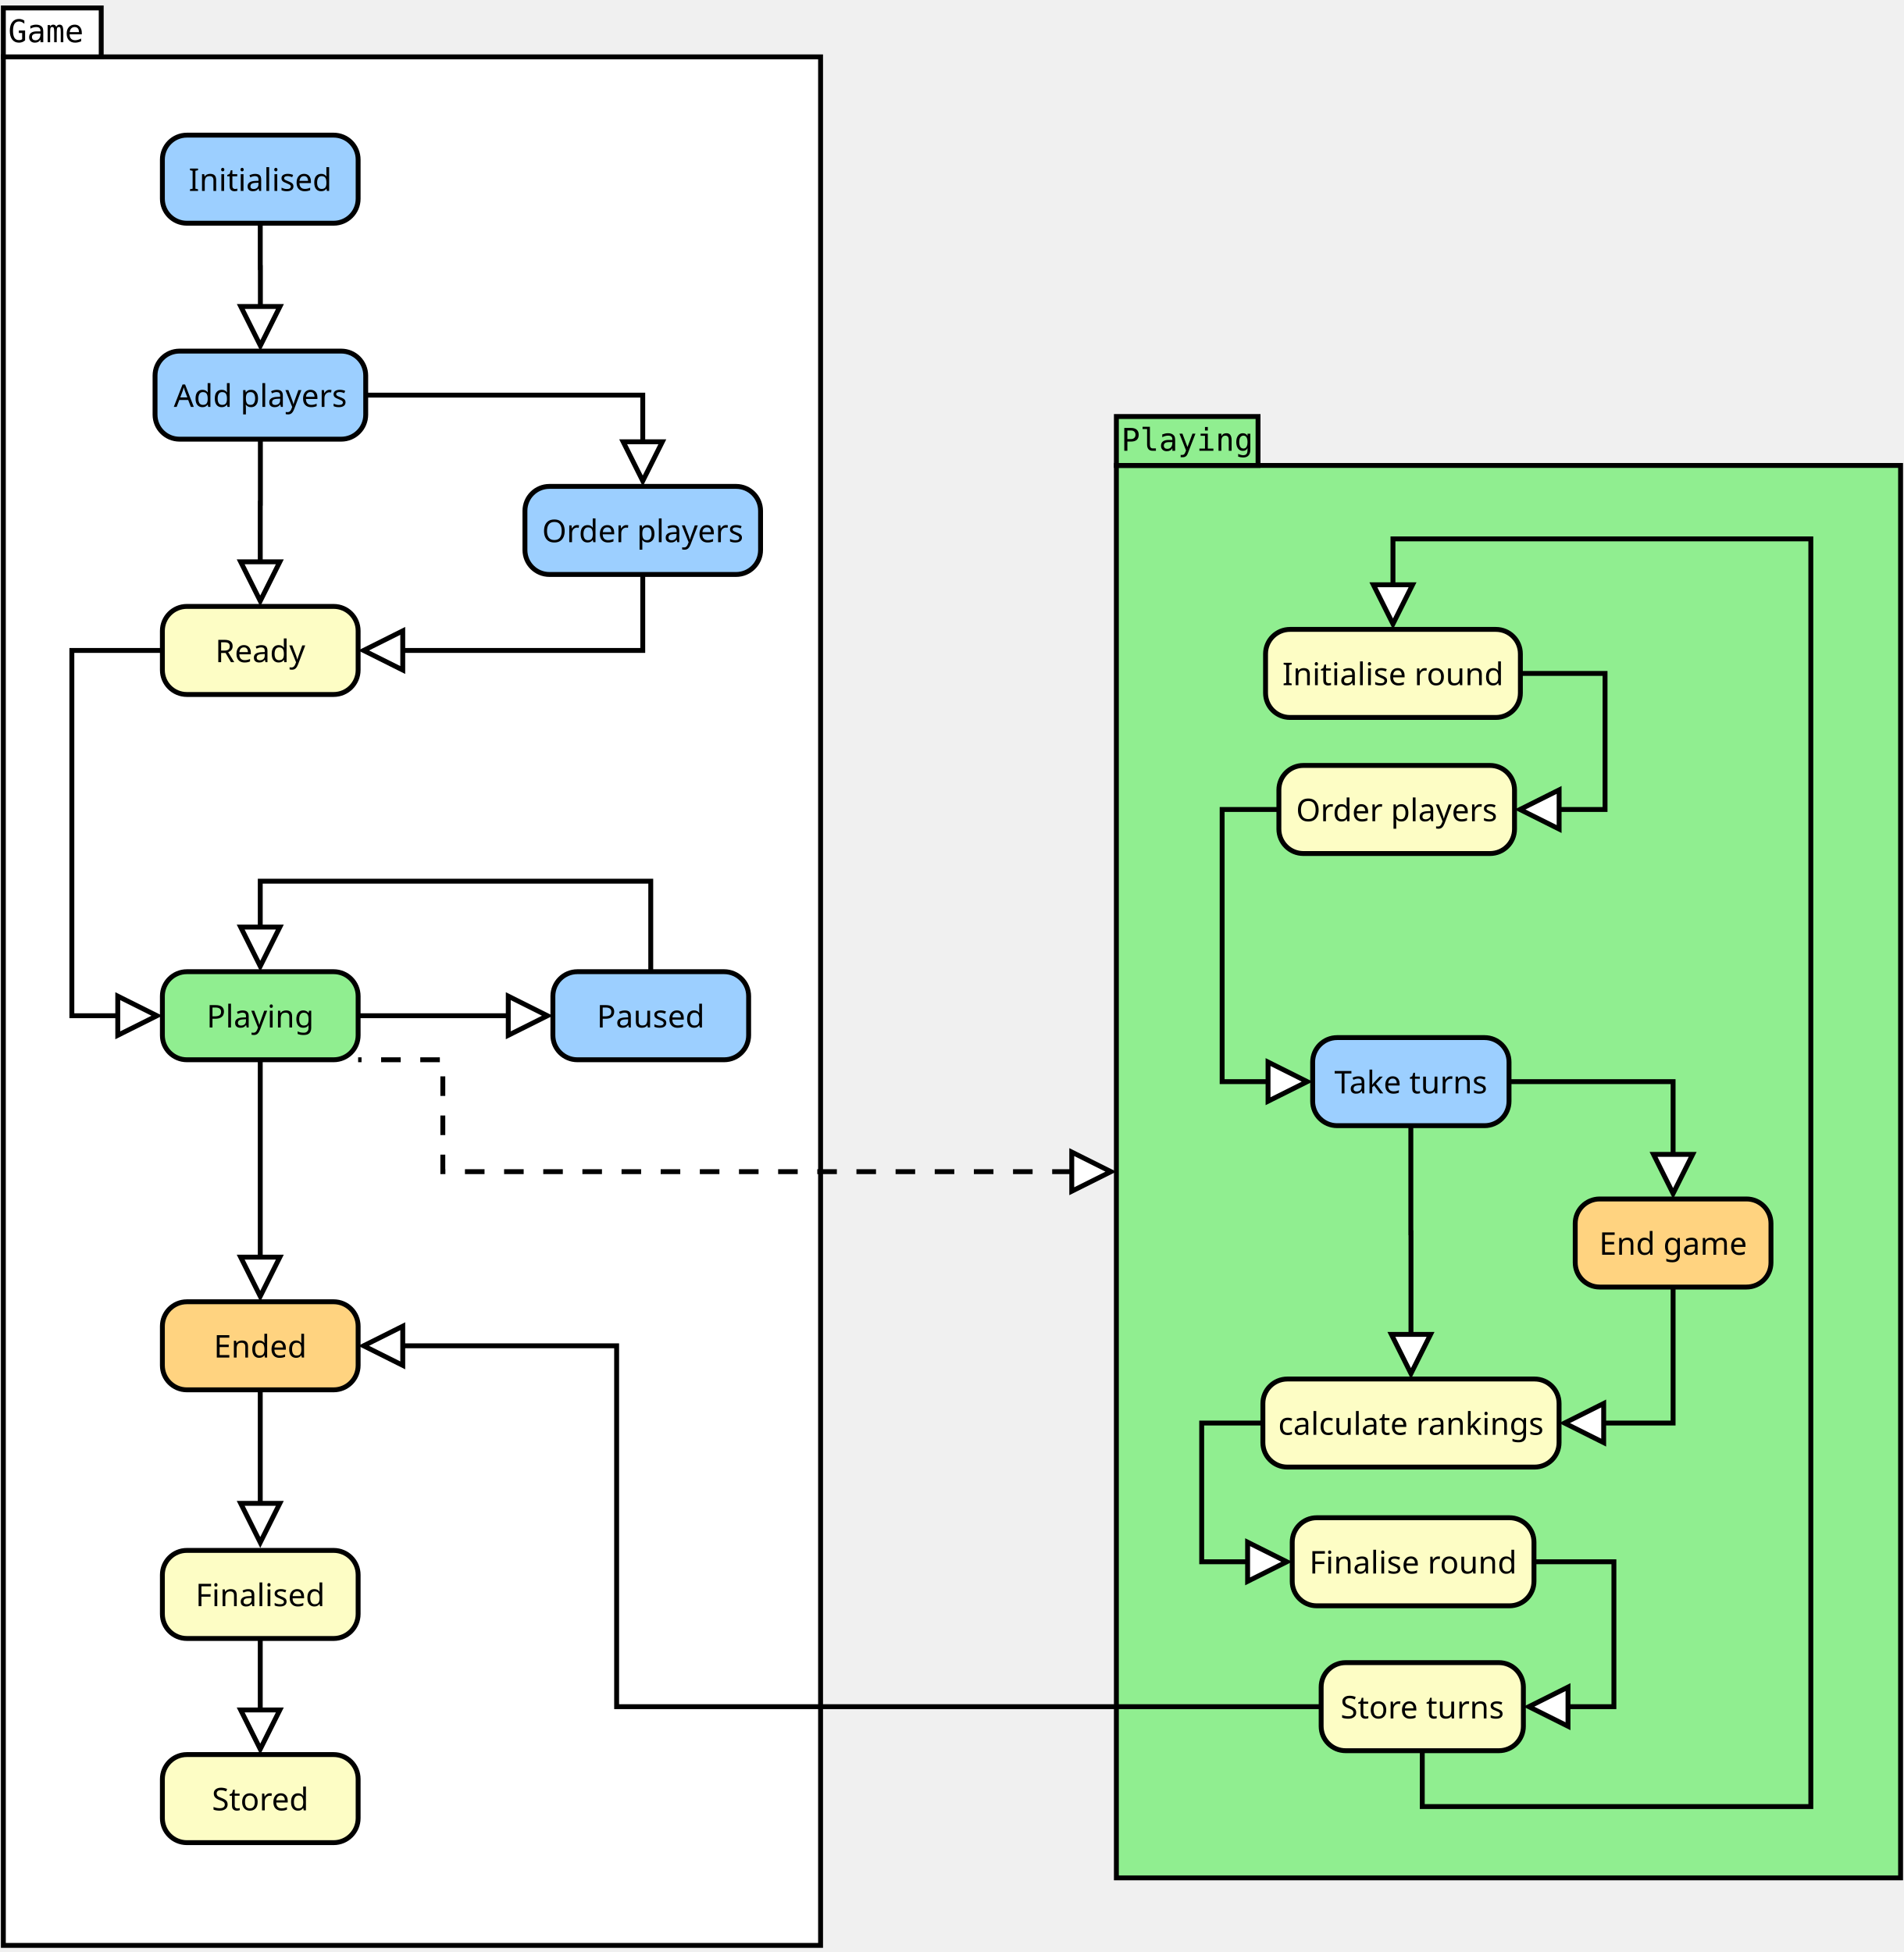
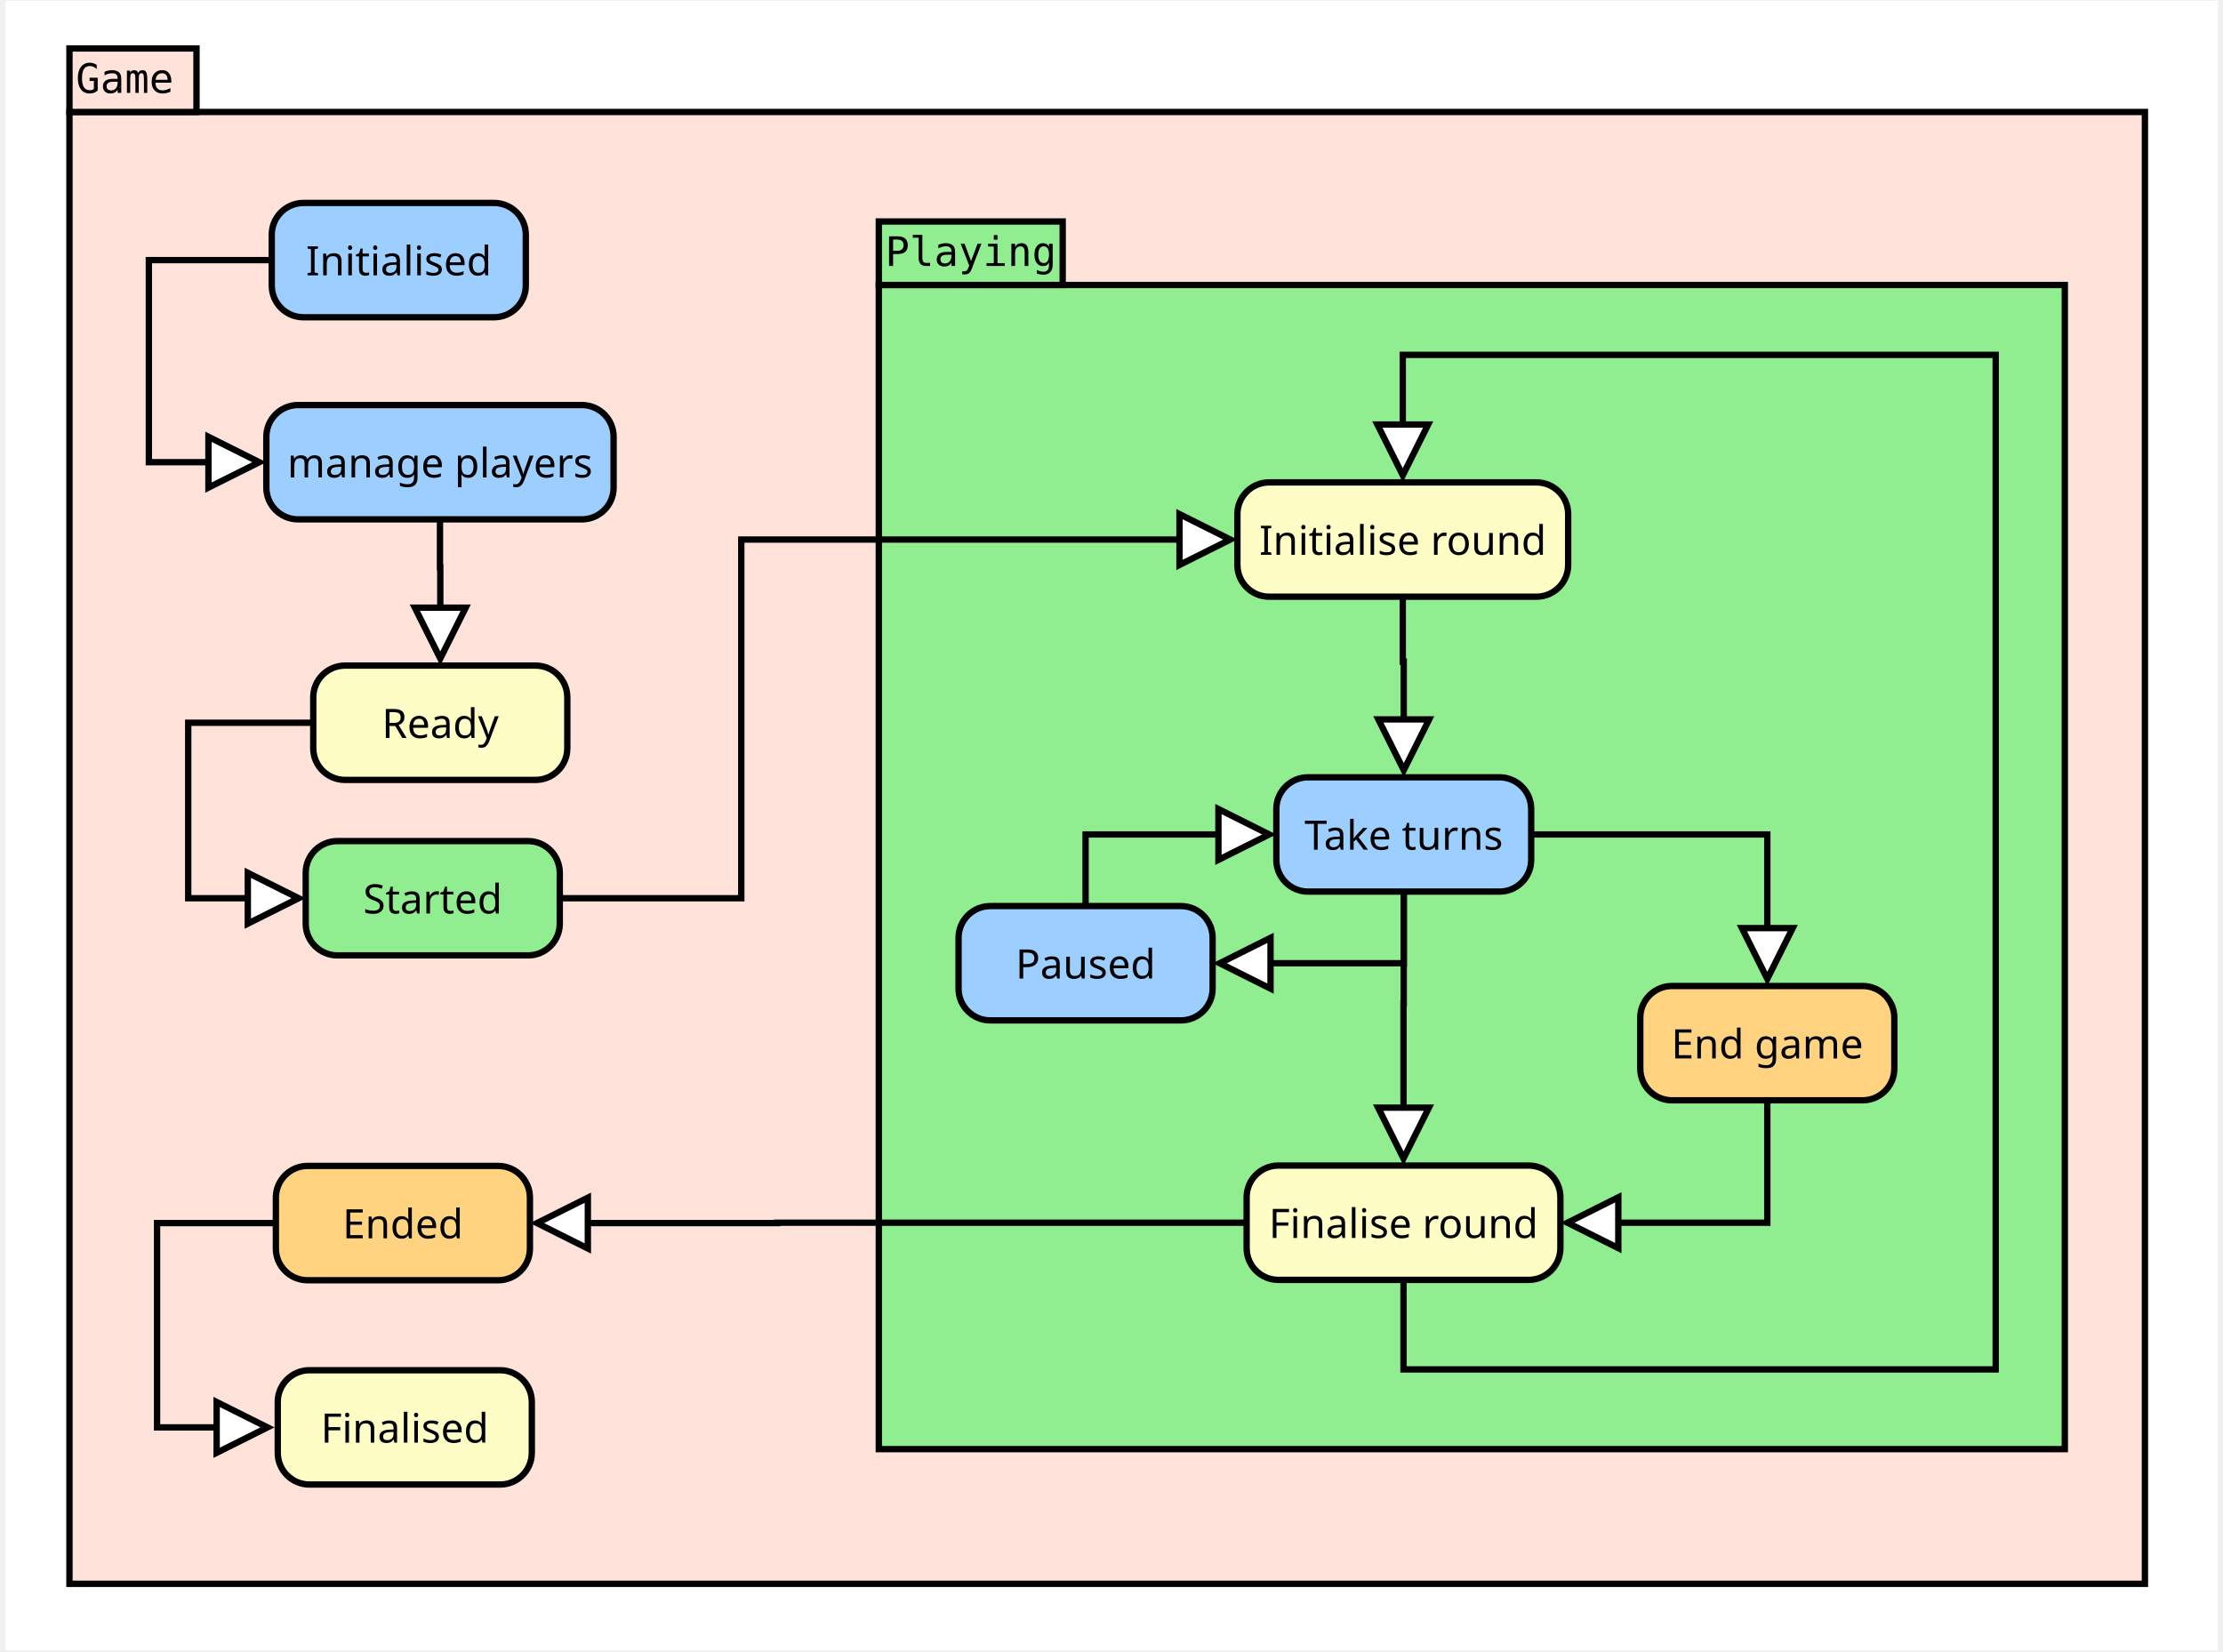
- <svg xmlns="http://www.w3.org/2000/svg" width="39cm" height="40cm" viewBox="414 41 778 794">
+ <svg xmlns="http://www.w3.org/2000/svg" width="35cm" height="26cm" viewBox="2 1 697 520">
  <g>
-     <g>
-       <rect style="fill: #90ee90" x="870.259" y="229.291" width="320.506" height="577.38" />
-       <rect style="fill: none; fill-opacity:0; stroke-width: 2; stroke: #000000" x="870.259" y="229.291" width="320.506" height="577.38" />
-       <rect style="fill: #90ee90" x="870.259" y="209.291" width="57.9" height="20" />
-       <rect style="fill: none; fill-opacity:0; stroke-width: 2; stroke: #000000" x="870.259" y="209.291" width="57.9" height="20" />
-       <text font-size="12.8" style="fill: #000000;text-anchor:start;font-family:monospace;font-style:normal;font-weight:normal" x="872.259" y="223.291">Playing</text>
-     </g>
-     <g>
-       <rect style="fill: #fdfdc5" x="931.225" y="296.315" width="104.15" height="36" rx="10" ry="10" />
-       <rect style="fill: none; fill-opacity:0; stroke-width: 2; stroke: #000000" x="931.225" y="296.315" width="104.15" height="36" rx="10" ry="10" />
-       <text font-size="12.8" style="fill: #000000;text-anchor:middle;font-family:sans-serif;font-style:normal;font-weight:normal" x="983.3" y="319.115">
-         <tspan x="983.3" y="319.115">Initialise round</tspan>
-       </text>
-     </g>
-     <g>
-       <rect style="fill: #9ccfff" x="950.483" y="463.183" width="80.25" height="36" rx="10" ry="10" />
-       <rect style="fill: none; fill-opacity:0; stroke-width: 2; stroke: #000000" x="950.483" y="463.183" width="80.25" height="36" rx="10" ry="10" />
-       <text font-size="12.8" style="fill: #000000;text-anchor:middle;font-family:sans-serif;font-style:normal;font-weight:normal" x="990.608" y="485.983">
-         <tspan x="990.608" y="485.983">Take turns</tspan>
-       </text>
-     </g>
-     <g>
-       <rect style="fill: #fdfdc5" x="942.13" y="659.453" width="98.8" height="36" rx="10" ry="10" />
-       <rect style="fill: none; fill-opacity:0; stroke-width: 2; stroke: #000000" x="942.13" y="659.453" width="98.8" height="36" rx="10" ry="10" />
-       <text font-size="12.8" style="fill: #000000;text-anchor:middle;font-family:sans-serif;font-style:normal;font-weight:normal" x="991.53" y="682.253">
-         <tspan x="991.53" y="682.253">Finalise round</tspan>
-       </text>
-     </g>
-     <g>
-       <polyline style="fill: none; fill-opacity:0; stroke-width: 2; stroke: #000000" points="1097.79,510.914 1097.79,481.183 1030.73,481.183 " />
-       <polygon style="fill: #ffffff" points="1089.79,510.914 1097.79,526.914 1105.79,510.914 " />
-       <polygon style="fill: none; fill-opacity:0; stroke-width: 2; stroke: #000000" points="1089.79,510.914 1097.79,526.914 1105.79,510.914 " />
-     </g>
-     <g>
-       <polyline style="fill: none; fill-opacity:0; stroke-width: 2; stroke: #000000" points="1051.21,369.931 1069.98,369.931 1069.98,314.315 1035.37,314.315 " />
-       <polygon style="fill: #ffffff" points="1051.21,361.931 1035.21,369.931 1051.21,377.931 " />
-       <polygon style="fill: none; fill-opacity:0; stroke-width: 2; stroke: #000000" points="1051.21,361.931 1035.21,369.931 1051.21,377.931 " />
-     </g>
-     <g>
-       <rect style="fill: #fdfdc5" x="936.677" y="351.931" width="96.3" height="36" rx="10" ry="10" />
-       <rect style="fill: none; fill-opacity:0; stroke-width: 2; stroke: #000000" x="936.677" y="351.931" width="96.3" height="36" rx="10" ry="10" />
-       <text font-size="12.8" style="fill: #000000;text-anchor:middle;font-family:sans-serif;font-style:normal;font-weight:normal" x="984.827" y="374.731">
-         <tspan x="984.827" y="374.731">Order players</tspan>
-       </text>
-     </g>
-     <g>
-       <polyline style="fill: none; fill-opacity:0; stroke-width: 2; stroke: #000000" points="932.247,481.183 913.483,481.183 913.483,369.931 936.677,369.931 " />
-       <polygon style="fill: #ffffff" points="932.247,489.183 948.247,481.183 932.247,473.183 " />
-       <polygon style="fill: none; fill-opacity:0; stroke-width: 2; stroke: #000000" points="932.247,489.183 948.247,481.183 932.247,473.183 " />
-     </g>
-     <g>
-       <rect style="fill: #fdfdc5" x="930.134" y="602.747" width="121.05" height="36" rx="10" ry="10" />
-       <rect style="fill: none; fill-opacity:0; stroke-width: 2; stroke: #000000" x="930.134" y="602.747" width="121.05" height="36" rx="10" ry="10" />
-       <text font-size="12.8" style="fill: #000000;text-anchor:middle;font-family:sans-serif;font-style:normal;font-weight:normal" x="990.659" y="625.547">
-         <tspan x="990.659" y="625.547">calculate rankings</tspan>
-       </text>
-     </g>
-     <g>
-       <polyline style="fill: none; fill-opacity:0; stroke-width: 2; stroke: #000000" points="923.894,677.453 905.13,677.453 905.13,620.747 930.134,620.747 " />
-       <polygon style="fill: #ffffff" points="923.894,685.453 939.894,677.453 923.894,669.453 " />
-       <polygon style="fill: none; fill-opacity:0; stroke-width: 2; stroke: #000000" points="923.894,685.453 939.894,677.453 923.894,669.453 " />
-     </g>
-     <g>
-       <rect style="fill: #fdfdc5" x="953.952" y="718.687" width="82.65" height="36" rx="10" ry="10" />
-       <rect style="fill: none; fill-opacity:0; stroke-width: 2; stroke: #000000" x="953.952" y="718.687" width="82.65" height="36" rx="10" ry="10" />
-       <text font-size="12.8" style="fill: #000000;text-anchor:middle;font-family:sans-serif;font-style:normal;font-weight:normal" x="995.277" y="741.487">
-         <tspan x="995.277" y="741.487">Store turns</tspan>
-       </text>
-     </g>
-     <g>
-       <polyline style="fill: none; fill-opacity:0; stroke-width: 2; stroke: #000000" points="983.3,278.079 983.3,259.315 1154.08,259.315 1154.08,777.521 995.277,777.521 995.277,754.687 " />
-       <polygon style="fill: #ffffff" points="975.3,278.079 983.3,294.079 991.3,278.079 " />
-       <polygon style="fill: none; fill-opacity:0; stroke-width: 2; stroke: #000000" points="975.3,278.079 983.3,294.079 991.3,278.079 " />
-     </g>
-     <g>
-       <polyline style="fill: none; fill-opacity:0; stroke-width: 2; stroke: #000000" points="1054.84,736.687 1073.6,736.687 1073.6,677.453 1040.93,677.453 " />
-       <polygon style="fill: #ffffff" points="1054.84,728.687 1038.84,736.687 1054.84,744.687 " />
-       <polygon style="fill: none; fill-opacity:0; stroke-width: 2; stroke: #000000" points="1054.84,728.687 1038.84,736.687 1054.84,744.687 " />
-     </g>
-     <g>
-       <polyline style="fill: none; fill-opacity:0; stroke-width: 2; stroke: #000000" points="1069.42,620.747 1097.79,620.747 1097.79,565.15 " />
-       <polygon style="fill: #ffffff" points="1069.42,612.747 1053.42,620.747 1069.42,628.747 " />
-       <polygon style="fill: none; fill-opacity:0; stroke-width: 2; stroke: #000000" points="1069.42,612.747 1053.42,620.747 1069.42,628.747 " />
-     </g>
-     <g>
-       <polyline style="fill: none; fill-opacity:0; stroke-width: 2; stroke: #000000" points="990.659,584.511 990.659,542.965 990.608,542.965 990.608,499.183 " />
-       <polygon style="fill: #ffffff" points="982.659,584.511 990.659,600.511 998.659,584.511 " />
-       <polygon style="fill: none; fill-opacity:0; stroke-width: 2; stroke: #000000" points="982.659,584.511 990.659,600.511 998.659,584.511 " />
-     </g>
-     <g>
-       <rect style="fill: #ffd380" x="1057.79" y="529.15" width="80" height="36" rx="10" ry="10" />
-       <rect style="fill: none; fill-opacity:0; stroke-width: 2; stroke: #000000" x="1057.79" y="529.15" width="80" height="36" rx="10" ry="10" />
-       <text font-size="12.8" style="fill: #000000;text-anchor:middle;font-family:sans-serif;font-style:normal;font-weight:normal" x="1097.79" y="551.95">
-         <tspan x="1097.79" y="551.95">End game</tspan>
-       </text>
-     </g>
+     <rect style="fill: #ffffff" x="3.23" y="2.249" width="694.684" height="517.477" />
+     <rect style="fill: none; fill-opacity:0; stroke-width: 2; stroke: #ffffff" x="3.23" y="2.249" width="694.684" height="517.477" />
  </g>
  <g>
    <g>
-       <rect style="fill: #ffffff" x="415.366" y="62.272" width="334" height="772" />
-       <rect style="fill: none; fill-opacity:0; stroke-width: 2; stroke: #000000" x="415.366" y="62.272" width="334" height="772" />
-       <rect style="fill: #ffffff" x="415.366" y="42.272" width="40" height="20" />
-       <rect style="fill: none; fill-opacity:0; stroke-width: 2; stroke: #000000" x="415.366" y="42.272" width="40" height="20" />
-       <text font-size="12.8" style="fill: #000000;text-anchor:start;font-family:monospace;font-style:normal;font-weight:normal" x="417.366" y="56.272">Game</text>
+       <rect style="fill: #ffe2da" x="22.37" y="36.261" width="653.545" height="463.507" />
+       <rect style="fill: none; fill-opacity:0; stroke-width: 2; stroke: #000000" x="22.37" y="36.261" width="653.545" height="463.507" />
+       <rect style="fill: #ffe2da" x="22.37" y="16.261" width="40" height="20" />
+       <rect style="fill: none; fill-opacity:0; stroke-width: 2; stroke: #000000" x="22.37" y="16.261" width="40" height="20" />
+       <text font-size="12.8" style="fill: #000000;text-anchor:start;font-family:monospace;font-style:normal;font-weight:normal" x="24.37" y="30.261">Game</text>
    </g>
    <g>
-       <rect style="fill: #9ccfff" x="480.366" y="94.272" width="80" height="36" rx="10" ry="10" />
-       <rect style="fill: none; fill-opacity:0; stroke-width: 2; stroke: #000000" x="480.366" y="94.272" width="80" height="36" rx="10" ry="10" />
-       <text font-size="12.8" style="fill: #000000;text-anchor:middle;font-family:sans-serif;font-style:normal;font-weight:normal" x="520.366" y="117.072">
-         <tspan x="520.366" y="117.072">Initialised</tspan>
-       </text>
+       <g>
+         <rect style="fill: #90ee90" x="277.227" y="90.748" width="373.46" height="366.609" />
+         <rect style="fill: none; fill-opacity:0; stroke-width: 2; stroke: #000000" x="277.227" y="90.748" width="373.46" height="366.609" />
+         <rect style="fill: #90ee90" x="277.227" y="70.748" width="57.9" height="20" />
+         <rect style="fill: none; fill-opacity:0; stroke-width: 2; stroke: #000000" x="277.227" y="70.748" width="57.9" height="20" />
+         <text font-size="12.8" style="fill: #000000;text-anchor:start;font-family:monospace;font-style:normal;font-weight:normal" x="279.227" y="84.748">Playing</text>
+       </g>
+       <g>
+         <rect style="fill: #fdfdc5" x="390.146" y="152.91" width="104.15" height="36" rx="10" ry="10" />
+         <rect style="fill: none; fill-opacity:0; stroke-width: 2; stroke: #000000" x="390.146" y="152.91" width="104.15" height="36" rx="10" ry="10" />
+         <text font-size="12.8" style="fill: #000000;text-anchor:middle;font-family:sans-serif;font-style:normal;font-weight:normal" x="442.221" y="175.71">
+           <tspan x="442.221" y="175.71">Initialise round</tspan>
+         </text>
+       </g>
+       <g>
+         <rect style="fill: #9ccfff" x="402.404" y="245.781" width="80.25" height="36" rx="10" ry="10" />
+         <rect style="fill: none; fill-opacity:0; stroke-width: 2; stroke: #000000" x="402.404" y="245.781" width="80.25" height="36" rx="10" ry="10" />
+         <text font-size="12.8" style="fill: #000000;text-anchor:middle;font-family:sans-serif;font-style:normal;font-weight:normal" x="442.529" y="268.581">
+           <tspan x="442.529" y="268.581">Take turns</tspan>
+         </text>
+       </g>
+       <g>
+         <rect style="fill: #fdfdc5" x="393.052" y="368.051" width="98.8" height="36" rx="10" ry="10" />
+         <rect style="fill: none; fill-opacity:0; stroke-width: 2; stroke: #000000" x="393.052" y="368.051" width="98.8" height="36" rx="10" ry="10" />
+         <text font-size="12.8" style="fill: #000000;text-anchor:middle;font-family:sans-serif;font-style:normal;font-weight:normal" x="442.452" y="390.851">
+           <tspan x="442.452" y="390.851">Finalise round</tspan>
+         </text>
+       </g>
+       <g>
+         <polyline style="fill: none; fill-opacity:0; stroke-width: 2; stroke: #000000" points="557.007,293.268 557.007,263.781 482.654,263.781 " />
+         <polygon style="fill: #ffffff" points="549.007,293.268 557.007,309.268 565.007,293.268 " />
+         <polygon style="fill: none; fill-opacity:0; stroke-width: 2; stroke: #000000" points="549.007,293.268 557.007,309.268 565.007,293.268 " />
+       </g>
+       <g>
+         <polyline style="fill: none; fill-opacity:0; stroke-width: 2; stroke: #000000" points="442.529,227.545 442.529,209.346 442.221,209.346 442.221,188.91 " />
+         <polygon style="fill: #ffffff" points="434.529,227.545 442.529,243.545 450.529,227.545 " />
+         <polygon style="fill: none; fill-opacity:0; stroke-width: 2; stroke: #000000" points="434.529,227.545 442.529,243.545 450.529,227.545 " />
+       </g>
+       <g>
+         <polyline style="fill: none; fill-opacity:0; stroke-width: 2; stroke: #000000" points="442.221,134.674 442.221,112.748 628.922,112.748 628.922,432.245 442.452,432.245 442.452,404.051 " />
+         <polygon style="fill: #ffffff" points="434.221,134.674 442.221,150.674 450.221,134.674 " />
+         <polygon style="fill: none; fill-opacity:0; stroke-width: 2; stroke: #000000" points="434.221,134.674 442.221,150.674 450.221,134.674 " />
+       </g>
+       <g>
+         <polyline style="fill: none; fill-opacity:0; stroke-width: 2; stroke: #000000" points="510.088,386.051 557.007,386.051 557.007,347.504 " />
+         <polygon style="fill: #ffffff" points="510.088,378.051 494.088,386.051 510.088,394.051 " />
+         <polygon style="fill: none; fill-opacity:0; stroke-width: 2; stroke: #000000" points="510.088,378.051 494.088,386.051 510.088,394.051 " />
+       </g>
+       <g>
+         <polyline style="fill: none; fill-opacity:0; stroke-width: 2; stroke: #000000" points="442.452,349.815 442.452,316.916 442.529,316.916 442.529,281.781 " />
+         <polygon style="fill: #ffffff" points="434.452,349.815 442.452,365.815 450.452,349.815 " />
+         <polygon style="fill: none; fill-opacity:0; stroke-width: 2; stroke: #000000" points="434.452,349.815 442.452,365.815 450.452,349.815 " />
+       </g>
+       <g>
+         <rect style="fill: #ffd380" x="517.007" y="311.504" width="80" height="36" rx="10" ry="10" />
+         <rect style="fill: none; fill-opacity:0; stroke-width: 2; stroke: #000000" x="517.007" y="311.504" width="80" height="36" rx="10" ry="10" />
+         <text font-size="12.8" style="fill: #000000;text-anchor:middle;font-family:sans-serif;font-style:normal;font-weight:normal" x="557.007" y="334.304">
+           <tspan x="557.007" y="334.304">End game</tspan>
+         </text>
+       </g>
+       <g>
+         <rect style="fill: #9ccfff" x="302.339" y="286.338" width="80" height="36" rx="10" ry="10" />
+         <rect style="fill: none; fill-opacity:0; stroke-width: 2; stroke: #000000" x="302.339" y="286.338" width="80" height="36" rx="10" ry="10" />
+         <text font-size="12.8" style="fill: #000000;text-anchor:middle;font-family:sans-serif;font-style:normal;font-weight:normal" x="342.339" y="309.138">
+           <tspan x="342.339" y="309.138">Paused</tspan>
+         </text>
+       </g>
+       <g>
+         <polyline style="fill: none; fill-opacity:0; stroke-width: 2; stroke: #000000" points="400.575,304.338 442.529,304.338 442.529,281.781 " />
+         <polygon style="fill: #ffffff" points="400.575,296.338 384.575,304.338 400.575,312.338 " />
+         <polygon style="fill: none; fill-opacity:0; stroke-width: 2; stroke: #000000" points="400.575,296.338 384.575,304.338 400.575,312.338 " />
+       </g>
+       <g>
+         <polyline style="fill: none; fill-opacity:0; stroke-width: 2; stroke: #000000" points="384.168,263.781 342.339,263.781 342.339,286.338 " />
+         <polygon style="fill: #ffffff" points="384.168,271.781 400.168,263.781 384.168,255.781 " />
+         <polygon style="fill: none; fill-opacity:0; stroke-width: 2; stroke: #000000" points="384.168,271.781 400.168,263.781 384.168,255.781 " />
+       </g>
    </g>
    <g>
-       <rect style="fill: #fdfdc5" x="480.366" y="286.918" width="80" height="36" rx="10" ry="10" />
-       <rect style="fill: none; fill-opacity:0; stroke-width: 2; stroke: #000000" x="480.366" y="286.918" width="80" height="36" rx="10" ry="10" />
-       <text font-size="12.8" style="fill: #000000;text-anchor:middle;font-family:sans-serif;font-style:normal;font-weight:normal" x="520.366" y="309.718">
-         <tspan x="520.366" y="309.718">Ready</tspan>
-       </text>
+       <polyline style="fill: none; fill-opacity:0; stroke-width: 2; stroke: #000000" points="185.606,386.17 245.228,386.17 245.228,386.051 393.052,386.051 " />
+       <polygon style="fill: #ffffff" points="185.606,378.17 169.606,386.17 185.606,394.17 " />
+       <polygon style="fill: none; fill-opacity:0; stroke-width: 2; stroke: #000000" points="185.606,378.17 169.606,386.17 185.606,394.17 " />
    </g>
    <g>
-       <rect style="fill: #90ee90" x="480.366" y="436.241" width="80" height="36" rx="10" ry="10" />
-       <rect style="fill: none; fill-opacity:0; stroke-width: 2; stroke: #000000" x="480.366" y="436.241" width="80" height="36" rx="10" ry="10" />
-       <text font-size="12.8" style="fill: #000000;text-anchor:middle;font-family:sans-serif;font-style:normal;font-weight:normal" x="520.366" y="459.041">
-         <tspan x="520.366" y="459.041">Playing</tspan>
-       </text>
+       <polyline style="fill: none; fill-opacity:0; stroke-width: 2; stroke: #000000" points="371.91,170.91 233.92,170.91 233.92,283.867 176.767,283.867 " />
+       <polygon style="fill: #ffffff" points="371.91,178.91 387.91,170.91 371.91,162.91 " />
+       <polygon style="fill: none; fill-opacity:0; stroke-width: 2; stroke: #000000" points="371.91,178.91 387.91,170.91 371.91,162.91 " />
    </g>
    <g>
-       <rect style="fill: #ffd380" x="480.366" y="571.168" width="80" height="36" rx="10" ry="10" />
-       <rect style="fill: none; fill-opacity:0; stroke-width: 2; stroke: #000000" x="480.366" y="571.168" width="80" height="36" rx="10" ry="10" />
-       <text font-size="12.8" style="fill: #000000;text-anchor:middle;font-family:sans-serif;font-style:normal;font-weight:normal" x="520.366" y="593.968">
-         <tspan x="520.366" y="593.968">Ended</tspan>
-       </text>
-     </g>
-     <g>
-       <polyline style="fill: none; fill-opacity:0; stroke-width: 2; stroke: #000000" points="520.416,164.316 520.416,148.412 520.366,148.412 520.366,130.272 " />
-       <polygon style="fill: #ffffff" points="512.416,164.316 520.416,180.316 528.416,164.316 " />
-       <polygon style="fill: none; fill-opacity:0; stroke-width: 2; stroke: #000000" points="512.416,164.316 520.416,180.316 528.416,164.316 " />
-     </g>
-     <g>
-       <polyline style="fill: none; fill-opacity:0; stroke-width: 2; stroke: #000000" points="462.13,454.241 443.366,454.241 443.366,304.918 480.366,304.918 " />
-       <polygon style="fill: #ffffff" points="462.13,462.241 478.13,454.241 462.13,446.241 " />
-       <polygon style="fill: none; fill-opacity:0; stroke-width: 2; stroke: #000000" points="462.13,462.241 478.13,454.241 462.13,446.241 " />
-     </g>
-     <g>
-       <polyline style="fill: none; fill-opacity:0; stroke-width: 2; stroke: #000000" points="520.366,552.932 520.366,554.168 520.366,473.241 520.366,472.241 " />
-       <polygon style="fill: #ffffff" points="512.366,552.932 520.366,568.932 528.366,552.932 " />
-       <polygon style="fill: none; fill-opacity:0; stroke-width: 2; stroke: #000000" points="512.366,552.932 520.366,568.932 528.366,552.932 " />
-     </g>
-     <g>
-       <rect style="fill: #fdfdc5" x="480.366" y="672.81" width="80" height="36" rx="10" ry="10" />
-       <rect style="fill: none; fill-opacity:0; stroke-width: 2; stroke: #000000" x="480.366" y="672.81" width="80" height="36" rx="10" ry="10" />
-       <text font-size="12.8" style="fill: #000000;text-anchor:middle;font-family:sans-serif;font-style:normal;font-weight:normal" x="520.366" y="695.61">
-         <tspan x="520.366" y="695.61">Finalised</tspan>
-       </text>
-     </g>
-     <g>
-       <rect style="fill: #fdfdc5" x="480.366" y="756.272" width="80" height="36" rx="10" ry="10" />
-       <rect style="fill: none; fill-opacity:0; stroke-width: 2; stroke: #000000" x="480.366" y="756.272" width="80" height="36" rx="10" ry="10" />
-       <text font-size="12.8" style="fill: #000000;text-anchor:middle;font-family:sans-serif;font-style:normal;font-weight:normal" x="520.366" y="779.072">
-         <tspan x="520.366" y="779.072">Stored</tspan>
-       </text>
-     </g>
-     <g>
-       <polyline style="fill: none; fill-opacity:0; stroke-width: 2; stroke: #000000" points="520.366,738.035 520.366,739.272 520.366,709.81 520.366,708.81 " />
-       <polygon style="fill: #ffffff" points="512.366,738.035 520.366,754.035 528.366,738.035 " />
-       <polygon style="fill: none; fill-opacity:0; stroke-width: 2; stroke: #000000" points="512.366,738.035 520.366,754.035 528.366,738.035 " />
-     </g>
-     <g>
-       <polyline style="fill: none; fill-opacity:0; stroke-width: 2; stroke: #000000" points="520.366,653.565 520.366,654.801 520.366,608.168 520.366,607.168 " />
-       <polygon style="fill: #ffffff" points="512.366,653.565 520.366,669.565 528.366,653.565 " />
-       <polygon style="fill: none; fill-opacity:0; stroke-width: 2; stroke: #000000" points="512.366,653.565 520.366,669.565 528.366,653.565 " />
-     </g>
-     <g>
-       <rect style="fill: #9ccfff" x="477.366" y="182.552" width="86.1" height="36" rx="10" ry="10" />
-       <rect style="fill: none; fill-opacity:0; stroke-width: 2; stroke: #000000" x="477.366" y="182.552" width="86.1" height="36" rx="10" ry="10" />
-       <text font-size="12.8" style="fill: #000000;text-anchor:middle;font-family:sans-serif;font-style:normal;font-weight:normal" x="520.416" y="205.352">
-         <tspan x="520.416" y="205.352">Add players</tspan>
-       </text>
-     </g>
-     <g>
-       <polyline style="fill: none; fill-opacity:0; stroke-width: 2; stroke: #000000" points="520.366,268.682 520.366,244.735 520.416,244.735 520.416,218.552 " />
-       <polygon style="fill: #ffffff" points="512.366,268.682 520.366,284.682 528.366,268.682 " />
-       <polygon style="fill: none; fill-opacity:0; stroke-width: 2; stroke: #000000" points="512.366,268.682 520.366,284.682 528.366,268.682 " />
-     </g>
-     <g>
-       <rect style="fill: #9ccfff" x="639.963" y="436.241" width="80" height="36" rx="10" ry="10" />
-       <rect style="fill: none; fill-opacity:0; stroke-width: 2; stroke: #000000" x="639.963" y="436.241" width="80" height="36" rx="10" ry="10" />
-       <text font-size="12.8" style="fill: #000000;text-anchor:middle;font-family:sans-serif;font-style:normal;font-weight:normal" x="679.963" y="459.041">
-         <tspan x="679.963" y="459.041">Paused</tspan>
-       </text>
-     </g>
-     <g>
-       <polyline style="fill: none; fill-opacity:0; stroke-width: 2; stroke: #000000" points="520.366,418.005 520.366,399.241 679.963,399.241 679.963,436.241 " />
-       <polygon style="fill: #ffffff" points="512.366,418.005 520.366,434.005 528.366,418.005 " />
-       <polygon style="fill: none; fill-opacity:0; stroke-width: 2; stroke: #000000" points="512.366,418.005 520.366,434.005 528.366,418.005 " />
-     </g>
-     <g>
-       <polyline style="fill: none; fill-opacity:0; stroke-width: 2; stroke: #000000" points="621.727,454.241 622.963,454.241 561.366,454.241 560.366,454.241 " />
-       <polygon style="fill: #ffffff" points="621.727,462.241 637.727,454.241 621.727,446.241 " />
-       <polygon style="fill: none; fill-opacity:0; stroke-width: 2; stroke: #000000" points="621.727,462.241 637.727,454.241 621.727,446.241 " />
-     </g>
-     <g>
-       <rect style="fill: #9ccfff" x="628.541" y="237.859" width="96.3" height="36" rx="10" ry="10" />
-       <rect style="fill: none; fill-opacity:0; stroke-width: 2; stroke: #000000" x="628.541" y="237.859" width="96.3" height="36" rx="10" ry="10" />
-       <text font-size="12.8" style="fill: #000000;text-anchor:middle;font-family:sans-serif;font-style:normal;font-weight:normal" x="676.691" y="260.659">
-         <tspan x="676.691" y="260.659">Order players</tspan>
-       </text>
-     </g>
-     <g>
-       <polyline style="fill: none; fill-opacity:0; stroke-width: 2; stroke: #000000" points="676.691,219.623 676.691,200.552 563.466,200.552 " />
-       <polygon style="fill: #ffffff" points="668.691,219.623 676.691,235.623 684.691,219.623 " />
-       <polygon style="fill: none; fill-opacity:0; stroke-width: 2; stroke: #000000" points="668.691,219.623 676.691,235.623 684.691,219.623 " />
-     </g>
-     <g>
-       <polyline style="fill: none; fill-opacity:0; stroke-width: 2; stroke: #000000" points="578.603,304.918 676.691,304.918 676.691,273.859 " />
-       <polygon style="fill: #ffffff" points="578.603,296.918 562.603,304.918 578.603,312.918 " />
-       <polygon style="fill: none; fill-opacity:0; stroke-width: 2; stroke: #000000" points="578.603,296.918 562.603,304.918 578.603,312.918 " />
+       <g>
+         <rect style="fill: #9ccfff" x="86.073" y="64.912" width="80" height="36" rx="10" ry="10" />
+         <rect style="fill: none; fill-opacity:0; stroke-width: 2; stroke: #000000" x="86.073" y="64.912" width="80" height="36" rx="10" ry="10" />
+         <text font-size="12.8" style="fill: #000000;text-anchor:middle;font-family:sans-serif;font-style:normal;font-weight:normal" x="126.073" y="87.712">
+           <tspan x="126.073" y="87.712">Initialised</tspan>
+         </text>
+       </g>
+       <g>
+         <rect style="fill: #fdfdc5" x="99.141" y="210.605" width="80" height="36" rx="10" ry="10" />
+         <rect style="fill: none; fill-opacity:0; stroke-width: 2; stroke: #000000" x="99.141" y="210.605" width="80" height="36" rx="10" ry="10" />
+         <text font-size="12.8" style="fill: #000000;text-anchor:middle;font-family:sans-serif;font-style:normal;font-weight:normal" x="139.141" y="233.405">
+           <tspan x="139.141" y="233.405">Ready</tspan>
+         </text>
+       </g>
+       <g>
+         <rect style="fill: #90ee90" x="96.767" y="265.867" width="80" height="36" rx="10" ry="10" />
+         <rect style="fill: none; fill-opacity:0; stroke-width: 2; stroke: #000000" x="96.767" y="265.867" width="80" height="36" rx="10" ry="10" />
+         <text font-size="12.8" style="fill: #000000;text-anchor:middle;font-family:sans-serif;font-style:normal;font-weight:normal" x="136.767" y="288.667">
+           <tspan x="136.767" y="288.667">Started</tspan>
+         </text>
+       </g>
+       <g>
+         <rect style="fill: #ffd380" x="87.37" y="368.17" width="80" height="36" rx="10" ry="10" />
+         <rect style="fill: none; fill-opacity:0; stroke-width: 2; stroke: #000000" x="87.37" y="368.17" width="80" height="36" rx="10" ry="10" />
+         <text font-size="12.8" style="fill: #000000;text-anchor:middle;font-family:sans-serif;font-style:normal;font-weight:normal" x="127.37" y="390.97">
+           <tspan x="127.37" y="390.97">Ended</tspan>
+         </text>
+       </g>
+       <g>
+         <polyline style="fill: none; fill-opacity:0; stroke-width: 2; stroke: #000000" points="66.134,146.553 47.37,146.553 47.37,82.912 86.073,82.912 " />
+         <polygon style="fill: #ffffff" points="66.134,154.553 82.134,146.553 66.134,138.553 " />
+         <polygon style="fill: none; fill-opacity:0; stroke-width: 2; stroke: #000000" points="66.134,154.553 82.134,146.553 66.134,138.553 " />
+       </g>
+       <g>
+         <polyline style="fill: none; fill-opacity:0; stroke-width: 2; stroke: #000000" points="78.531,283.867 59.767,283.867 59.767,228.605 99.141,228.605 " />
+         <polygon style="fill: #ffffff" points="78.531,291.867 94.531,283.867 78.531,275.867 " />
+         <polygon style="fill: none; fill-opacity:0; stroke-width: 2; stroke: #000000" points="78.531,291.867 94.531,283.867 78.531,275.867 " />
+       </g>
+       <g>
+         <rect style="fill: #fdfdc5" x="87.963" y="432.501" width="80" height="36" rx="10" ry="10" />
+         <rect style="fill: none; fill-opacity:0; stroke-width: 2; stroke: #000000" x="87.963" y="432.501" width="80" height="36" rx="10" ry="10" />
+         <text font-size="12.8" style="fill: #000000;text-anchor:middle;font-family:sans-serif;font-style:normal;font-weight:normal" x="127.963" y="455.301">
+           <tspan x="127.963" y="455.301">Finalised</tspan>
+         </text>
+       </g>
+       <g>
+         <polyline style="fill: none; fill-opacity:0; stroke-width: 2; stroke: #000000" points="68.722,450.501 49.958,450.501 49.958,386.17 87.37,386.17 " />
+         <polygon style="fill: #ffffff" points="68.722,458.501 84.722,450.501 68.722,442.501 " />
+         <polygon style="fill: none; fill-opacity:0; stroke-width: 2; stroke: #000000" points="68.722,458.501 84.722,450.501 68.722,442.501 " />
+       </g>
+       <g>
+         <rect style="fill: #9ccfff" x="84.37" y="128.553" width="109.35" height="36" rx="10" ry="10" />
+         <rect style="fill: none; fill-opacity:0; stroke-width: 2; stroke: #000000" x="84.37" y="128.553" width="109.35" height="36" rx="10" ry="10" />
+         <text font-size="12.8" style="fill: #000000;text-anchor:middle;font-family:sans-serif;font-style:normal;font-weight:normal" x="139.045" y="151.353">
+           <tspan x="139.045" y="151.353">manage players</tspan>
+         </text>
+       </g>
+       <g>
+         <polyline style="fill: none; fill-opacity:0; stroke-width: 2; stroke: #000000" points="139.141,192.369 139.141,179.579 139.045,179.579 139.045,164.553 " />
+         <polygon style="fill: #ffffff" points="131.141,192.369 139.141,208.369 147.141,192.369 " />
+         <polygon style="fill: none; fill-opacity:0; stroke-width: 2; stroke: #000000" points="131.141,192.369 139.141,208.369 147.141,192.369 " />
+       </g>
    </g>
  </g>
-   <g>
-     <polyline style="fill: none; fill-opacity:0; stroke-width: 2; stroke-dasharray: 8; stroke: #000000" points="852.023,517.981 594.977,517.981 594.977,472.241 560.366,472.241 " />
-     <polygon style="fill: #ffffff" points="852.023,525.981 868.023,517.981 852.023,509.981 " />
-     <polygon style="fill: none; fill-opacity:0; stroke-width: 2; stroke: #000000" points="852.023,525.981 868.023,517.981 852.023,509.981 " />
-   </g>
-   <g>
-     <polyline style="fill: none; fill-opacity:0; stroke-width: 2; stroke: #000000" points="578.603,589.168 666.015,589.168 666.015,736.687 953.952,736.687 " />
-     <polygon style="fill: #ffffff" points="578.603,581.168 562.603,589.168 578.603,597.168 " />
-     <polygon style="fill: none; fill-opacity:0; stroke-width: 2; stroke: #000000" points="578.603,581.168 562.603,589.168 578.603,597.168 " />
-   </g>
</svg>
